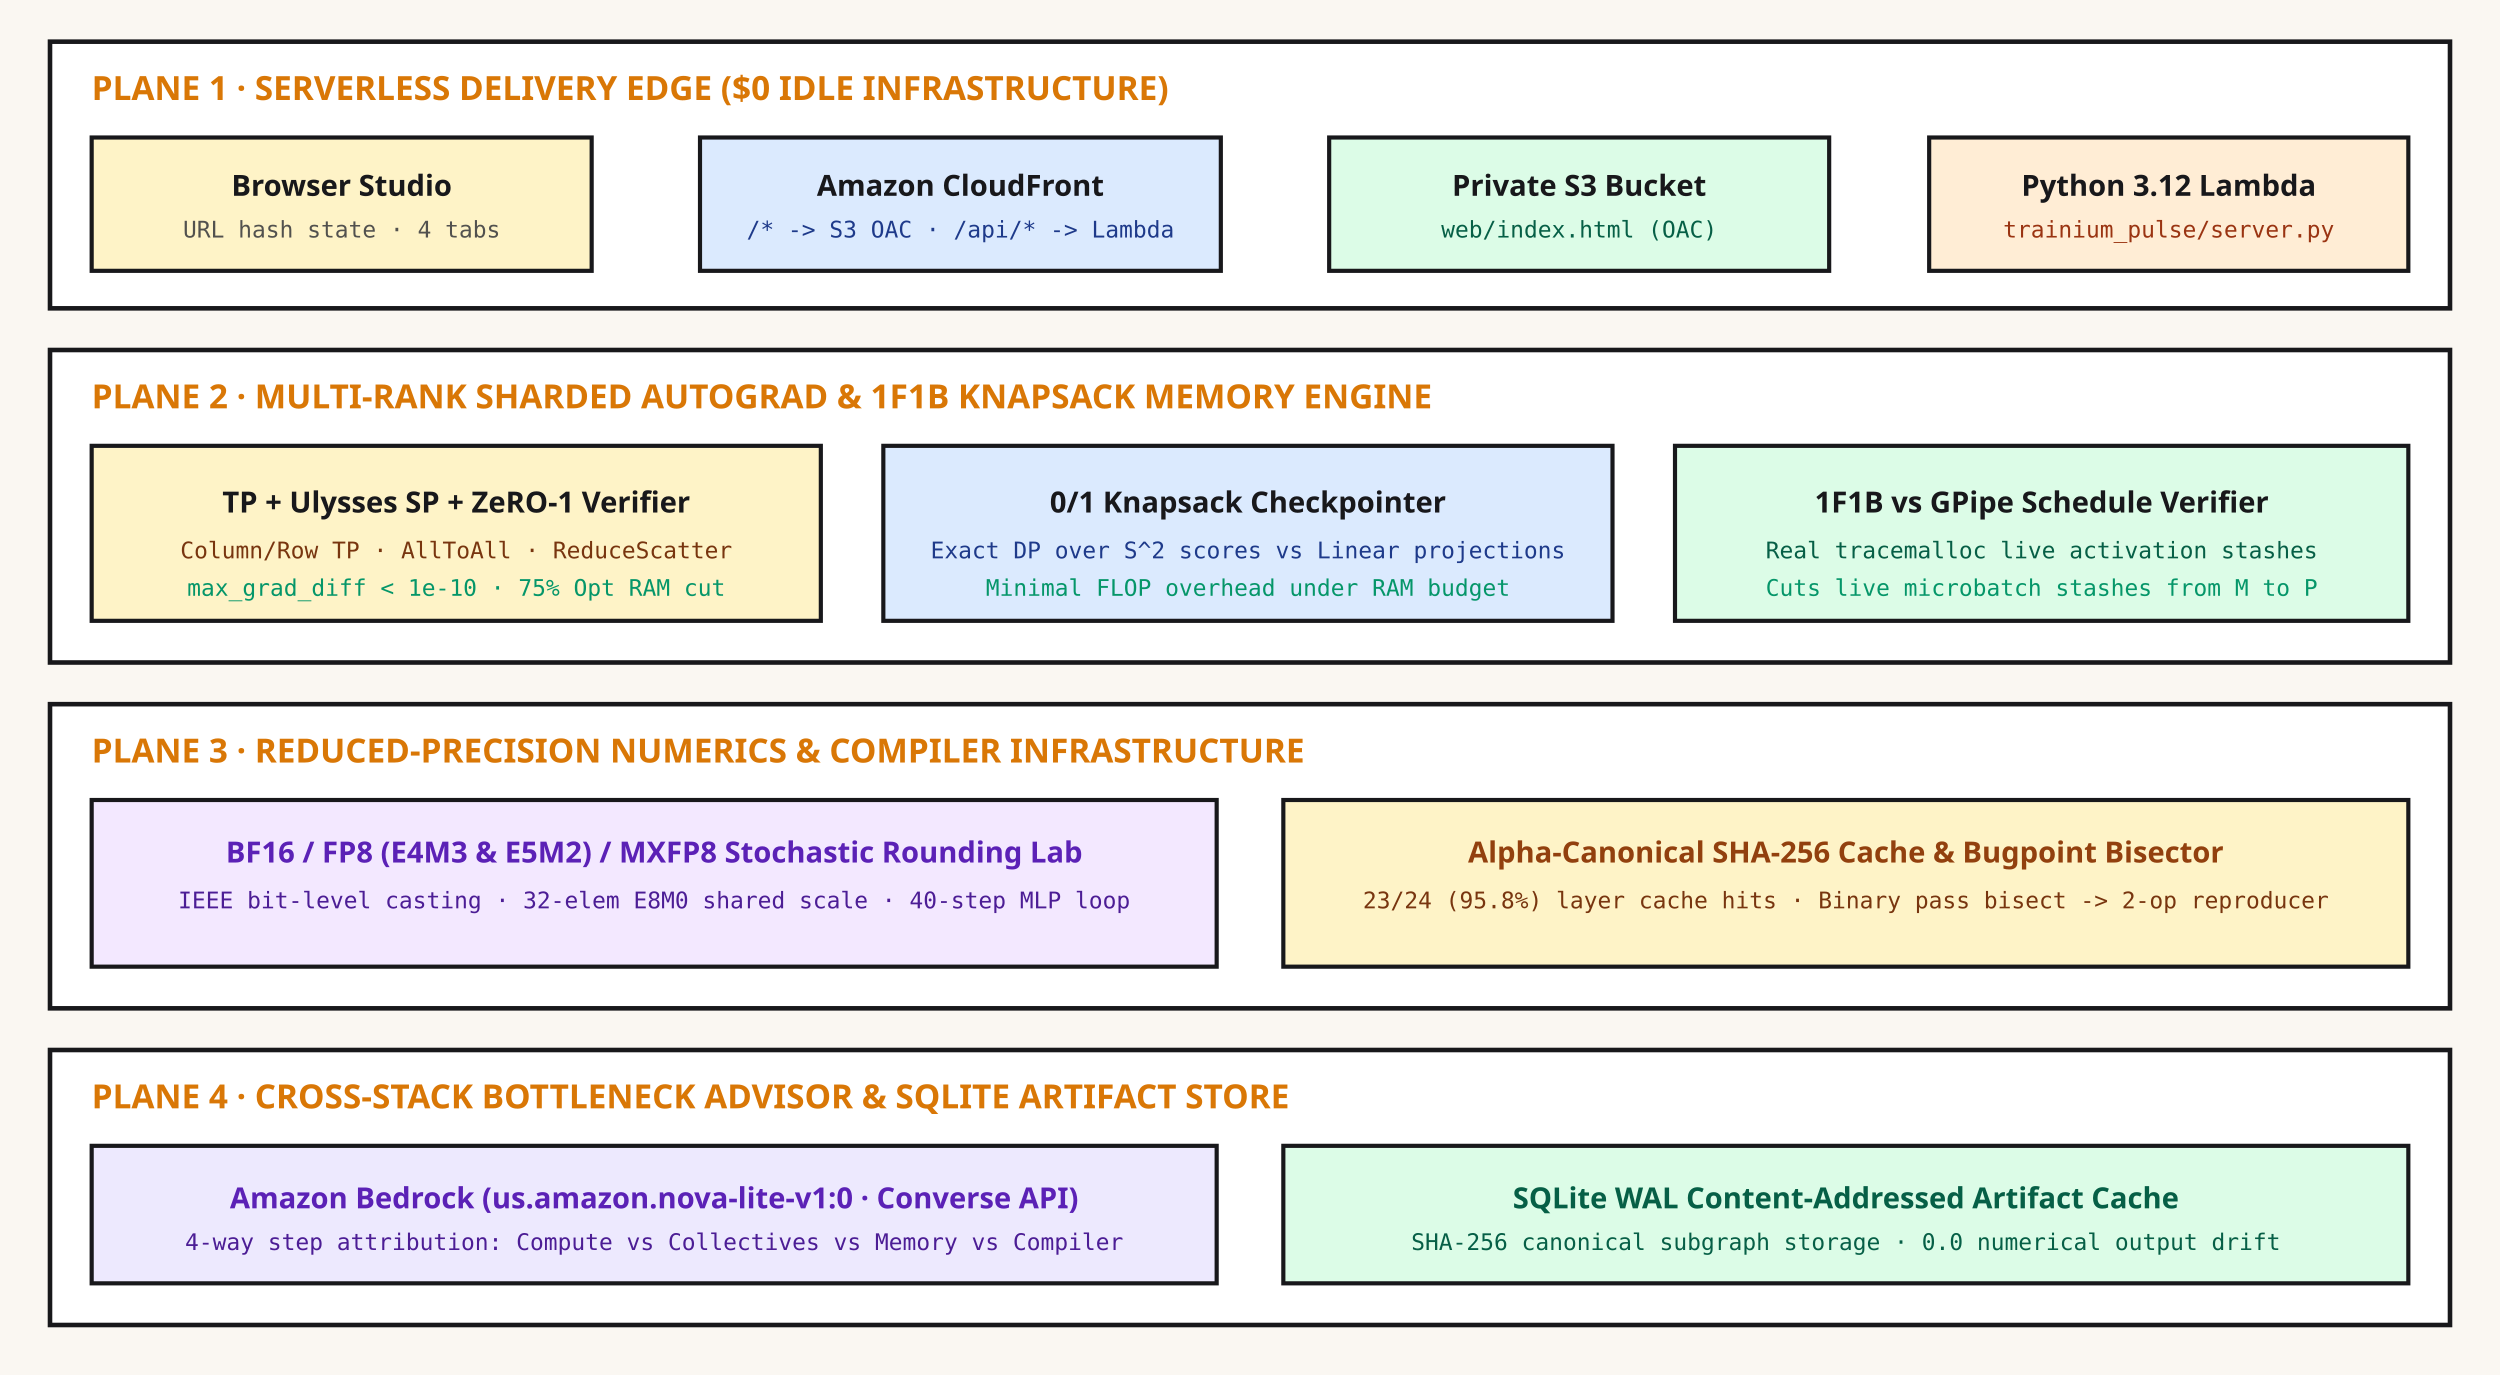
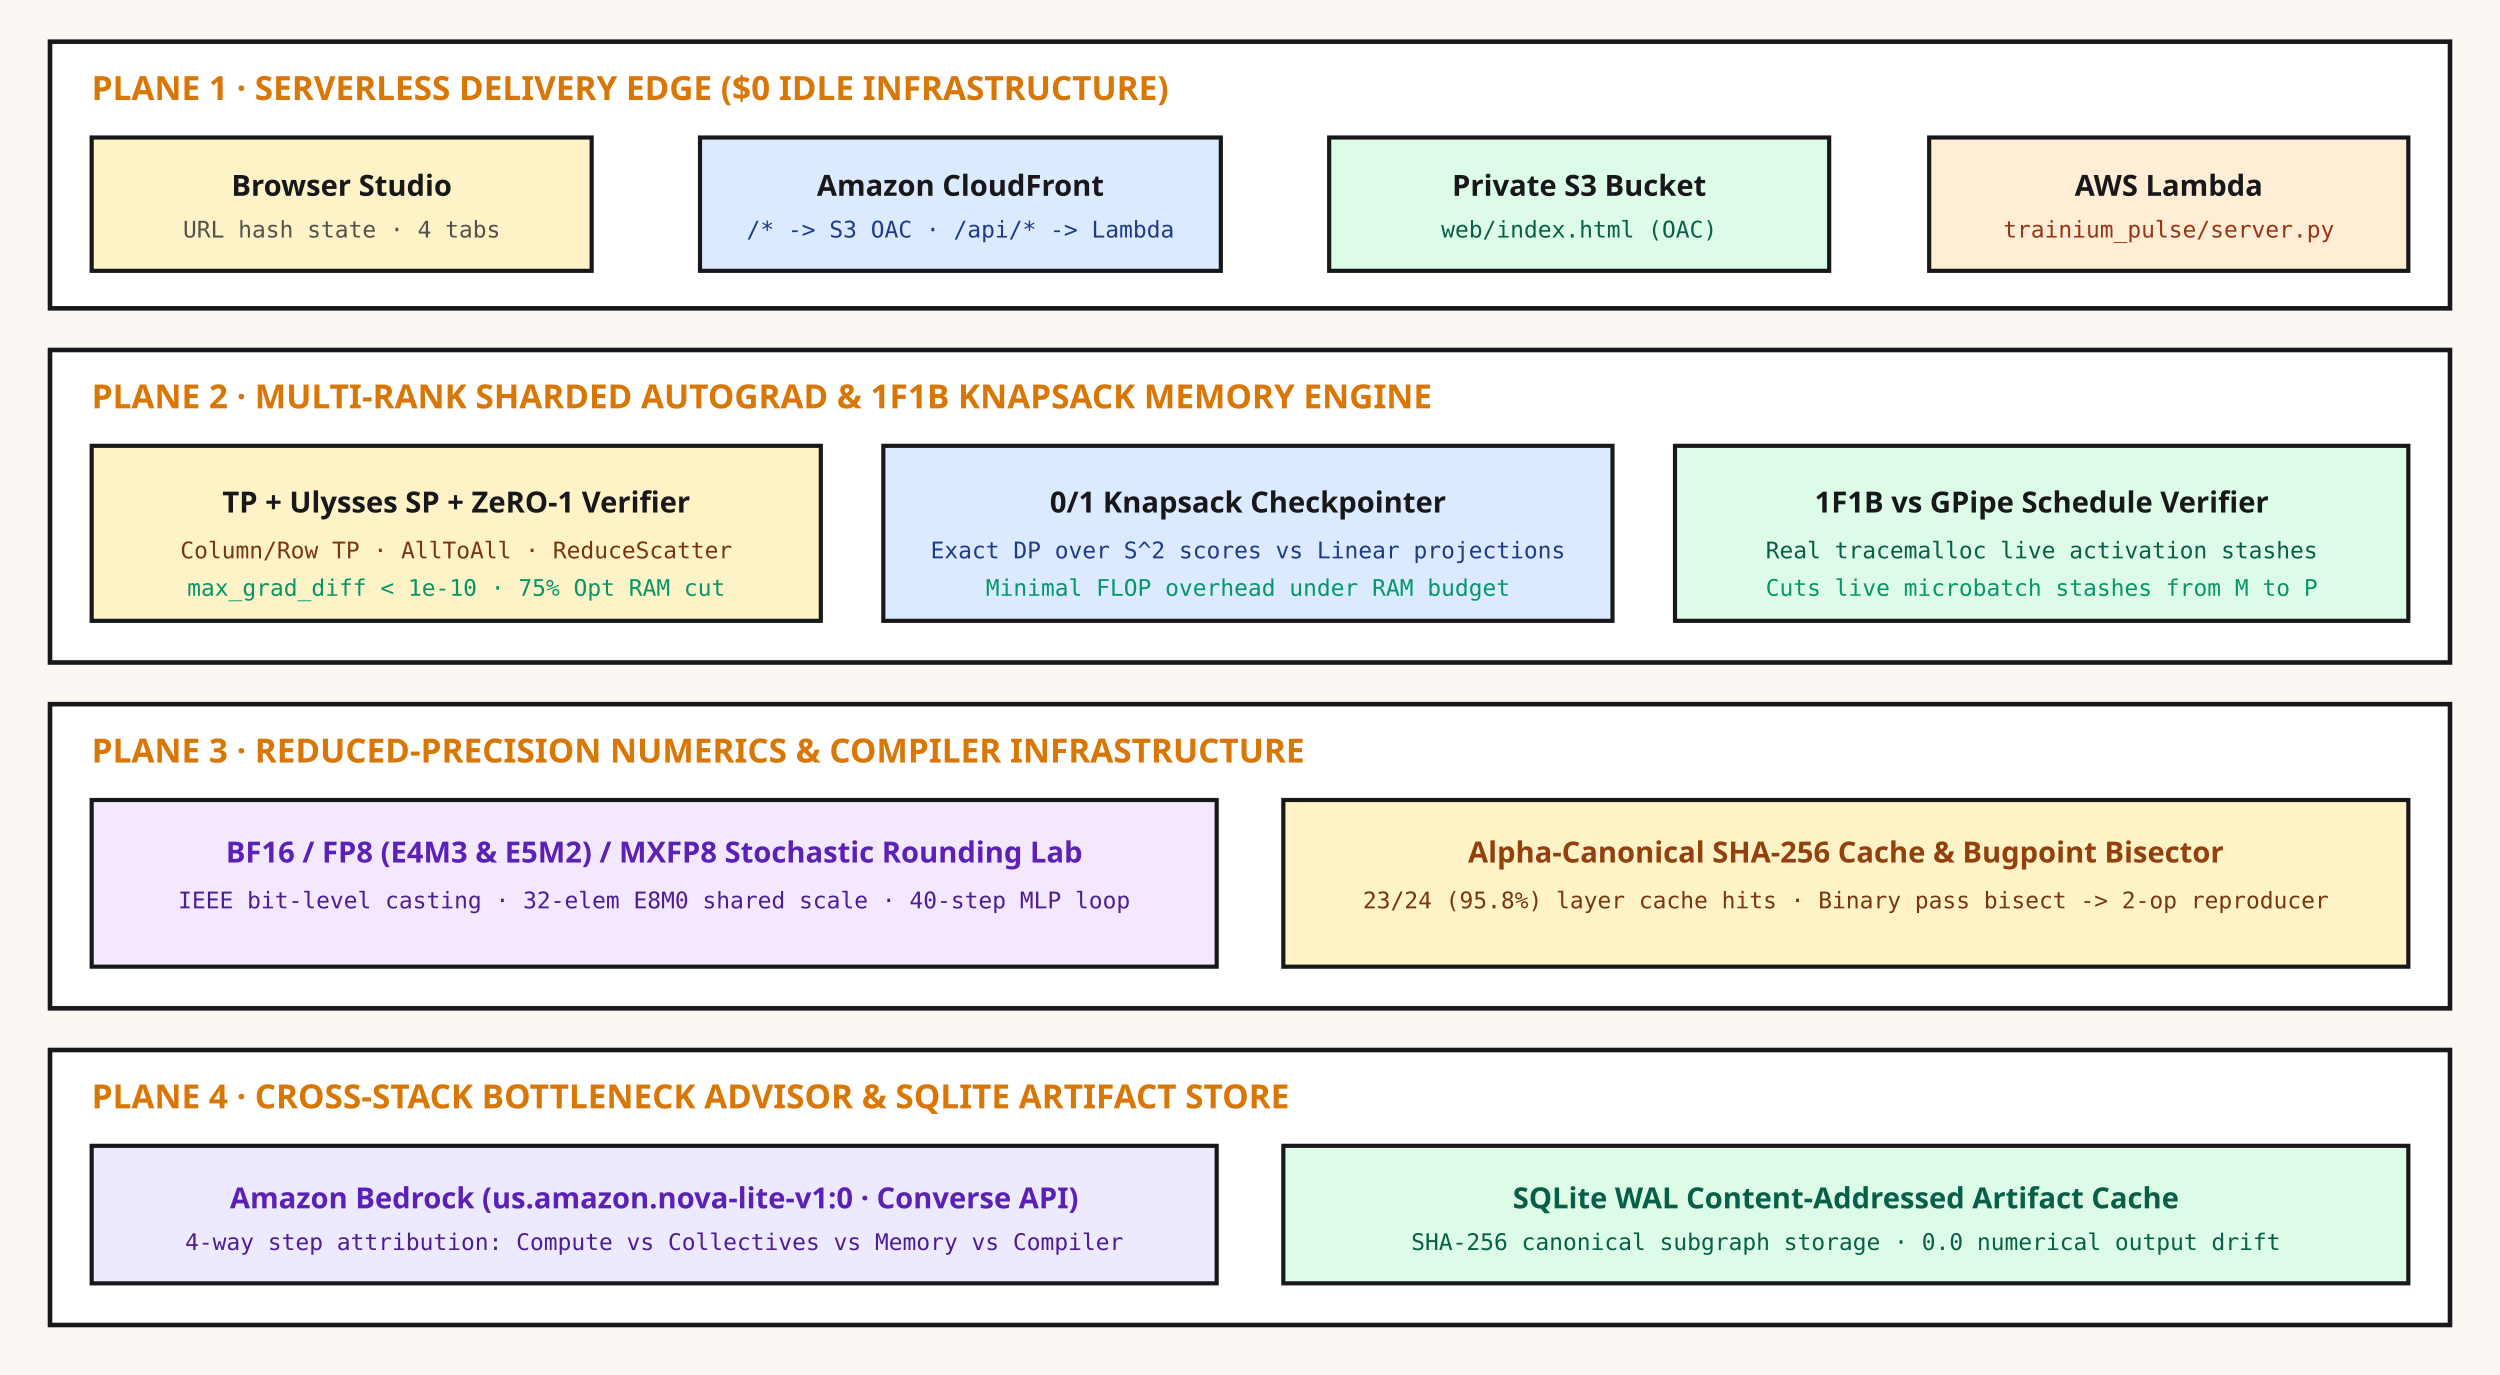
<svg xmlns="http://www.w3.org/2000/svg" viewBox="0 0 1200 660" width="1200" height="660">
  <rect width="1200" height="660" fill="#FAF7F2" />
  <rect x="24" y="20" width="1152" height="128" fill="#FFFFFF" stroke="#18181B" stroke-width="2.2" />
  <text x="44" y="48" font-family="sans-serif" font-size="16" font-weight="800" fill="#D97706">PLANE 1 · SERVERLESS DELIVERY EDGE ($0 IDLE INFRASTRUCTURE)</text>
  <rect x="44" y="66" width="240" height="64" fill="#FEF3C7" stroke="#18181B" stroke-width="2" />
  <text x="164" y="94" text-anchor="middle" font-family="sans-serif" font-size="14" font-weight="700" fill="#18181B">Browser Studio</text>
  <text x="164" y="114" text-anchor="middle" font-family="monospace" font-size="11" fill="#52514E">URL hash state · 4 tabs</text>
  <rect x="336" y="66" width="250" height="64" fill="#DBEAFE" stroke="#18181B" stroke-width="2" />
  <text x="461" y="94" text-anchor="middle" font-family="sans-serif" font-size="14" font-weight="700" fill="#18181B">Amazon CloudFront</text>
  <text x="461" y="114" text-anchor="middle" font-family="monospace" font-size="11" fill="#1E3A8A">/* -&gt; S3 OAC · /api/* -&gt; Lambda</text>
  <rect x="638" y="66" width="240" height="64" fill="#DCFCE7" stroke="#18181B" stroke-width="2" />
  <text x="758" y="94" text-anchor="middle" font-family="sans-serif" font-size="14" font-weight="700" fill="#18181B">Private S3 Bucket</text>
  <text x="758" y="114" text-anchor="middle" font-family="monospace" font-size="11" fill="#065F46">web/index.html (OAC)</text>
  <rect x="926" y="66" width="230" height="64" fill="#FFEDD5" stroke="#18181B" stroke-width="2" />
-   <text x="1041" y="94" text-anchor="middle" font-family="sans-serif" font-size="14" font-weight="700" fill="#18181B">Python 3.12 Lambda</text>
+   <text x="1041" y="94" text-anchor="middle" font-family="sans-serif" font-size="14" font-weight="700" fill="#18181B">AWS Lambda</text>
  <text x="1041" y="114" text-anchor="middle" font-family="monospace" font-size="11" fill="#9A3412">trainium_pulse/server.py</text>
  <rect x="24" y="168" width="1152" height="150" fill="#FFFFFF" stroke="#18181B" stroke-width="2.2" />
  <text x="44" y="196" font-family="sans-serif" font-size="16" font-weight="800" fill="#D97706">PLANE 2 · MULTI-RANK SHARDED AUTOGRAD &amp; 1F1B KNAPSACK MEMORY ENGINE</text>
  <rect x="44" y="214" width="350" height="84" fill="#FEF3C7" stroke="#18181B" stroke-width="2" />
  <text x="219" y="246" text-anchor="middle" font-family="sans-serif" font-size="14" font-weight="700" fill="#18181B">TP + Ulysses SP + ZeRO-1 Verifier</text>
  <text x="219" y="268" text-anchor="middle" font-family="monospace" font-size="11" fill="#78350F">Column/Row TP · AllToAll · ReduceScatter</text>
  <text x="219" y="286" text-anchor="middle" font-family="monospace" font-size="11" fill="#059669">max_grad_diff &lt; 1e-10 · 75% Opt RAM cut</text>
  <rect x="424" y="214" width="350" height="84" fill="#DBEAFE" stroke="#18181B" stroke-width="2" />
  <text x="599" y="246" text-anchor="middle" font-family="sans-serif" font-size="14" font-weight="700" fill="#18181B">0/1 Knapsack Checkpointer</text>
  <text x="599" y="268" text-anchor="middle" font-family="monospace" font-size="11" fill="#1E3A8A">Exact DP over S^2 scores vs Linear projections</text>
  <text x="599" y="286" text-anchor="middle" font-family="monospace" font-size="11" fill="#059669">Minimal FLOP overhead under RAM budget</text>
  <rect x="804" y="214" width="352" height="84" fill="#DCFCE7" stroke="#18181B" stroke-width="2" />
  <text x="980" y="246" text-anchor="middle" font-family="sans-serif" font-size="14" font-weight="700" fill="#18181B">1F1B vs GPipe Schedule Verifier</text>
  <text x="980" y="268" text-anchor="middle" font-family="monospace" font-size="11" fill="#065F46">Real tracemalloc live activation stashes</text>
  <text x="980" y="286" text-anchor="middle" font-family="monospace" font-size="11" fill="#059669">Cuts live microbatch stashes from M to P</text>
  <rect x="24" y="338" width="1152" height="146" fill="#FFFFFF" stroke="#18181B" stroke-width="2.2" />
  <text x="44" y="366" font-family="sans-serif" font-size="16" font-weight="800" fill="#D97706">PLANE 3 · REDUCED-PRECISION NUMERICS &amp; COMPILER INFRASTRUCTURE</text>
  <rect x="44" y="384" width="540" height="80" fill="#F3E8FF" stroke="#18181B" stroke-width="2" />
  <text x="314" y="414" text-anchor="middle" font-family="sans-serif" font-size="14" font-weight="700" fill="#5B21B6">BF16 / FP8 (E4M3 &amp; E5M2) / MXFP8 Stochastic Rounding Lab</text>
  <text x="314" y="436" text-anchor="middle" font-family="monospace" font-size="11" fill="#4C1D95">IEEE bit-level casting · 32-elem E8M0 shared scale · 40-step MLP loop</text>
  <rect x="616" y="384" width="540" height="80" fill="#FEF3C7" stroke="#18181B" stroke-width="2" />
  <text x="886" y="414" text-anchor="middle" font-family="sans-serif" font-size="14" font-weight="700" fill="#92400E">Alpha-Canonical SHA-256 Cache &amp; Bugpoint Bisector</text>
  <text x="886" y="436" text-anchor="middle" font-family="monospace" font-size="11" fill="#78350F">23/24 (95.8%) layer cache hits · Binary pass bisect -&gt; 2-op reproducer</text>
  <rect x="24" y="504" width="1152" height="132" fill="#FFFFFF" stroke="#18181B" stroke-width="2.2" />
  <text x="44" y="532" font-family="sans-serif" font-size="16" font-weight="800" fill="#D97706">PLANE 4 · CROSS-STACK BOTTLENECK ADVISOR &amp; SQLITE ARTIFACT STORE</text>
  <rect x="44" y="550" width="540" height="66" fill="#EDE9FE" stroke="#18181B" stroke-width="2" />
  <text x="314" y="580" text-anchor="middle" font-family="sans-serif" font-size="14" font-weight="700" fill="#5B21B6">Amazon Bedrock (us.amazon.nova-lite-v1:0 · Converse API)</text>
  <text x="314" y="600" text-anchor="middle" font-family="monospace" font-size="11" fill="#4C1D95">4-way step attribution: Compute vs Collectives vs Memory vs Compiler</text>
  <rect x="616" y="550" width="540" height="66" fill="#DCFCE7" stroke="#18181B" stroke-width="2" />
  <text x="886" y="580" text-anchor="middle" font-family="sans-serif" font-size="14" font-weight="700" fill="#065F46">SQLite WAL Content-Addressed Artifact Cache</text>
  <text x="886" y="600" text-anchor="middle" font-family="monospace" font-size="11" fill="#065F46">SHA-256 canonical subgraph storage · 0.0 numerical output drift</text>
</svg>
